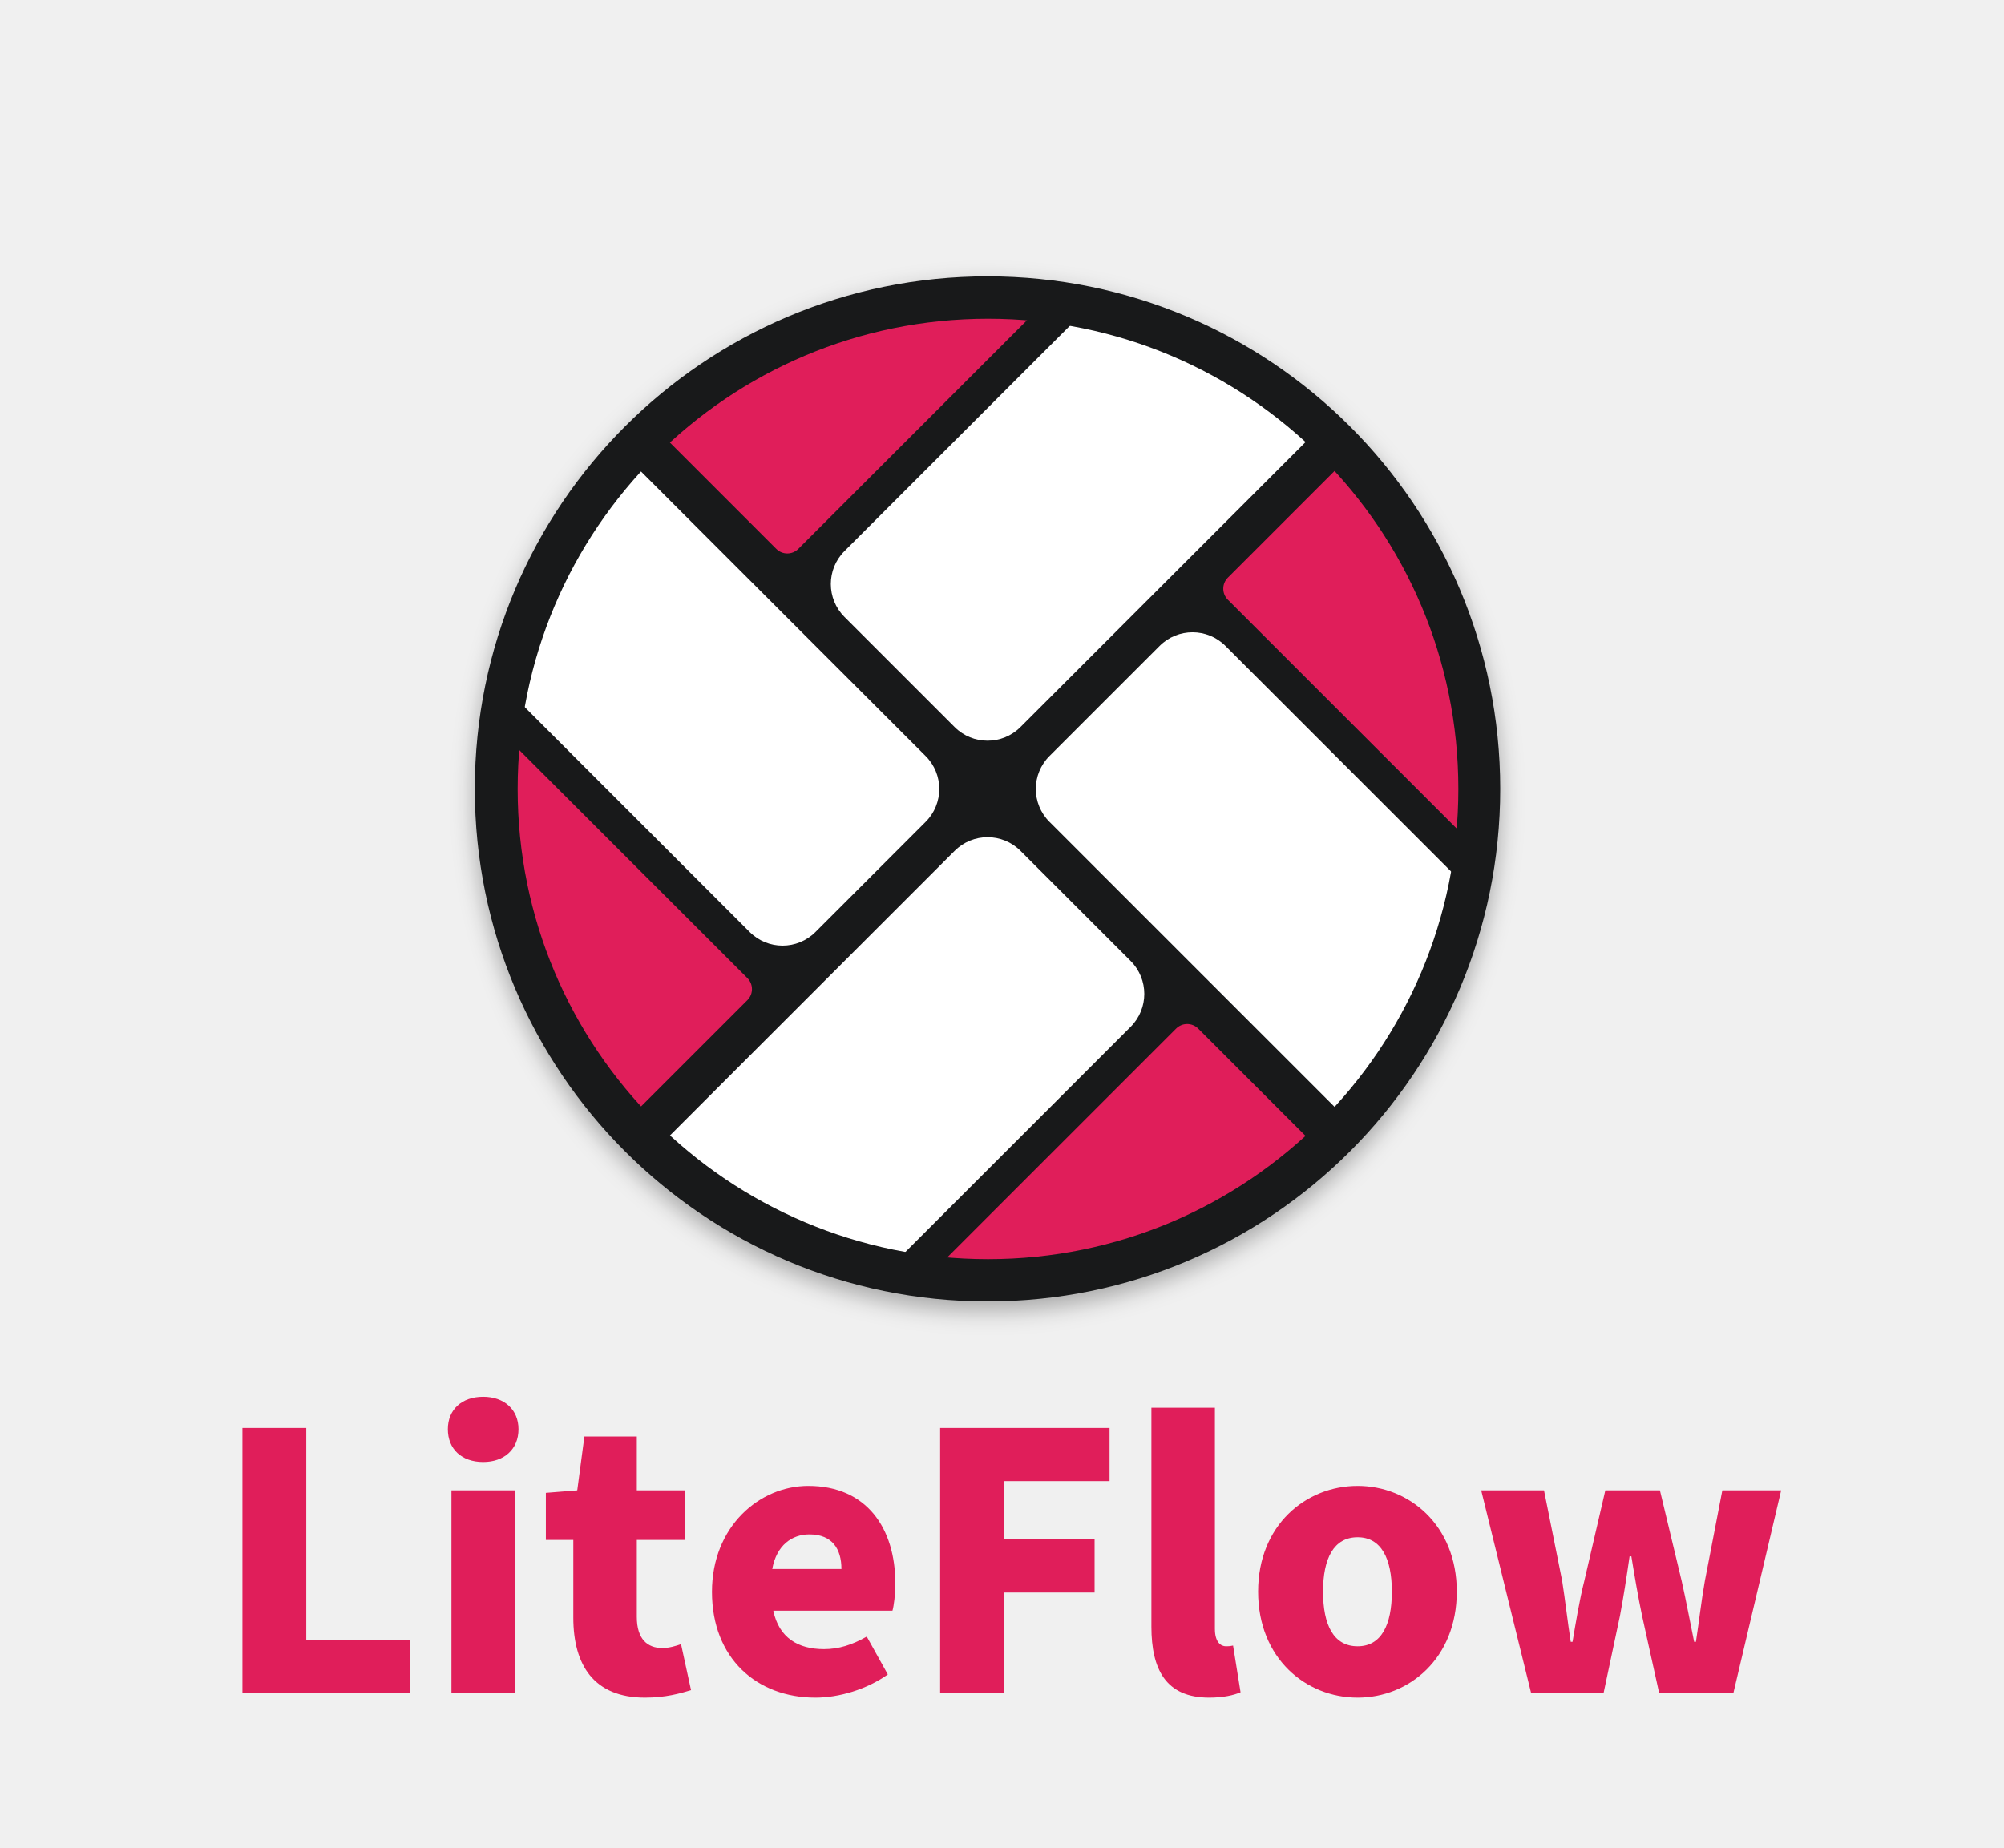
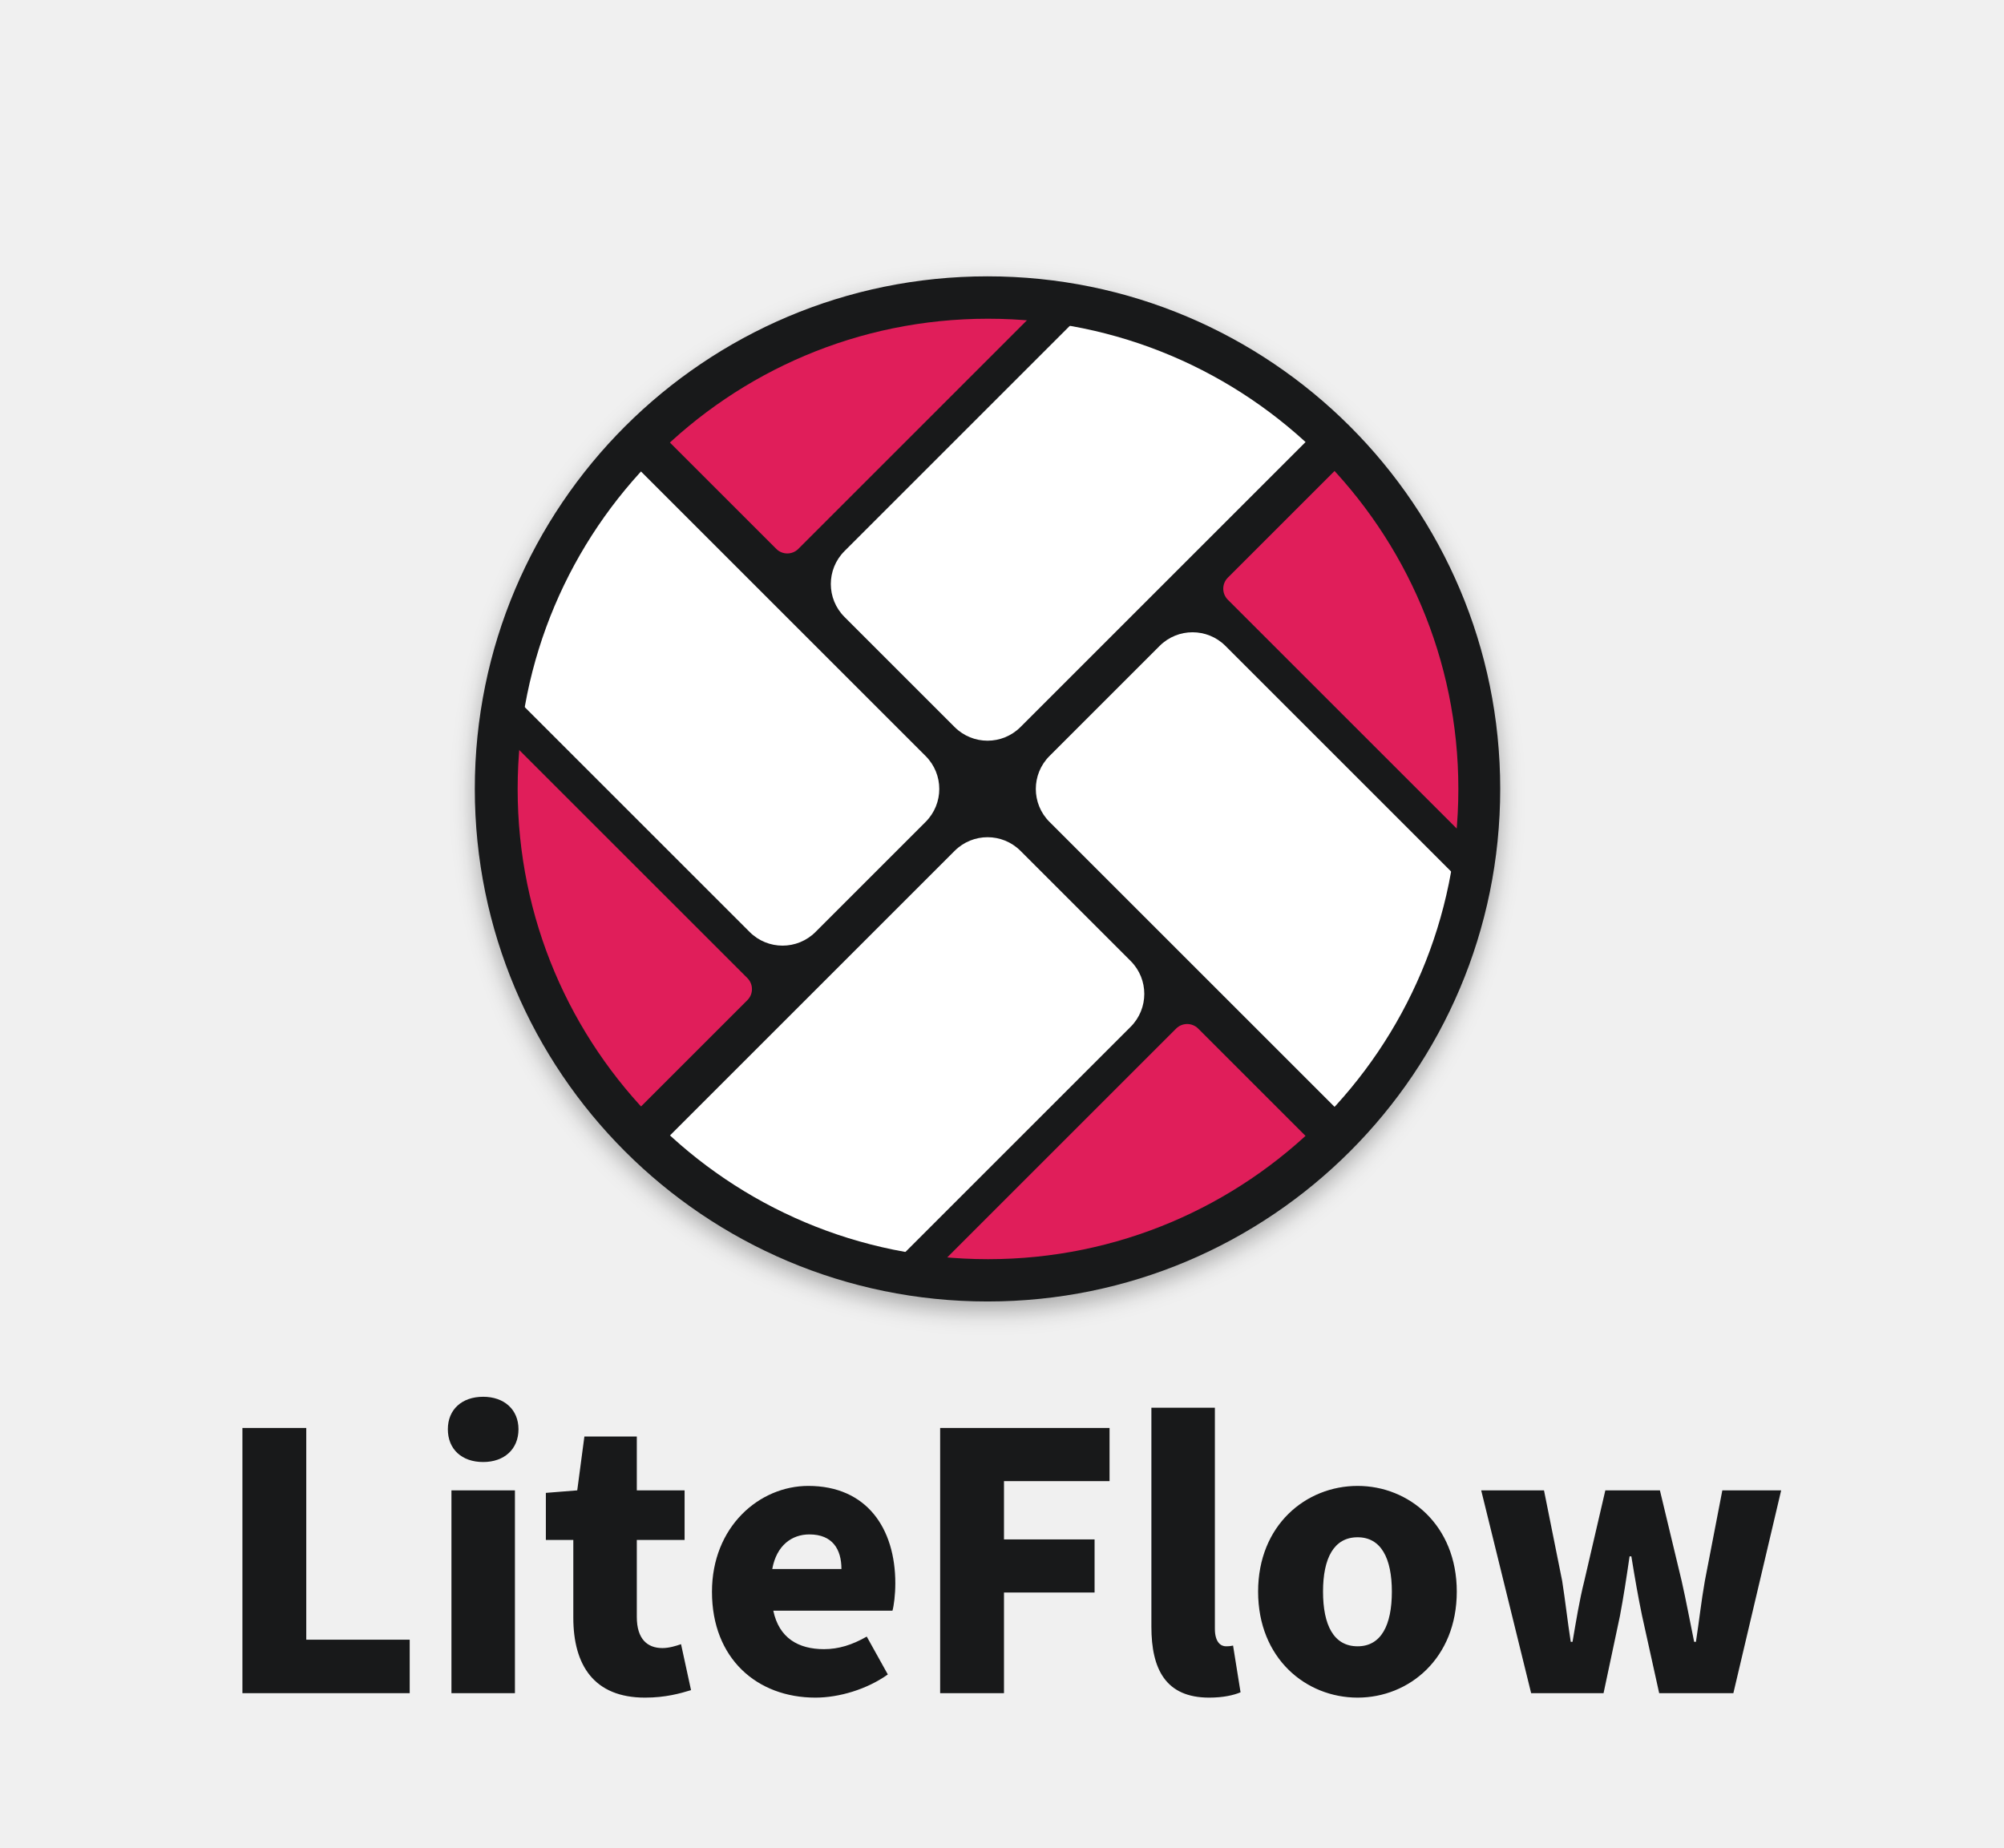
<svg xmlns="http://www.w3.org/2000/svg" fill="none" version="1.1" width="899" height="829" viewBox="0 0 899 829">
  <defs>
    <filter id="master_svg2_5_0" filterUnits="userSpaceOnUse" color-interpolation-filters="sRGB" x="184" y="99" width="528.44" height="518.04">
      <feFlood flood-opacity="0" result="BackgroundImageFix" />
      <feColorMatrix in="SourceAlpha" type="matrix" values="0 0 0 0 0 0 0 0 0 0 0 0 0 0 0 0 0 0 127 0" />
      <feOffset dy="4" dx="0" />
      <feGaussianBlur stdDeviation="5" />
      <feColorMatrix type="matrix" values="0 0 0 0 0 0 0 0 0 0 0 0 0 0 0 0 0 0 0.302 0" />
      <feBlend mode="normal" in2="BackgroundImageFix" result="effect1_dropShadow" />
      <feBlend mode="normal" in="SourceGraphic" in2="effect1_dropShadow" result="shape" />
    </filter>
    <mask id="master_svg3_5_5">
      <rect x="232.22" y="143.02" width="422" height="422" rx="210.981" fill="#FFFFFF" fill-opacity="1" />
    </mask>
  </defs>
  <clipPath id="master_svg0_5_05256">
    <rect x="0" y="0" width="899" height="829" rx="0" />
  </clipPath>
  <clipPath id="master_svg1_5_0">
    <rect x="194" y="105" width="508.44" height="498.04" rx="0" />
  </clipPath>
  <g clip-path="url(#master_svg0_5_05256)" style="mix-blend-mode:passthrough">
    <g>
      <g filter="url(#master_svg2_5_0)">
        <g>
          <g style="mix-blend-mode:passthrough">
            <ellipse cx="443" cy="354" rx="230" ry="230" fill="#18191A" fill-opacity="1" />
          </g>
          <g>
            <g mask="url(#master_svg3_5_5)">
              <g>
                <rect x="185.356" y="267.268" width="111.65" height="234.34" rx="20.87" transform="matrix(0.7071068,-0.7071068,0.7071068,0.7071068,-134.6977,209.3473)" fill="#FFFFFF" fill-opacity="1" />
                <rect x="456.027" y="354.02" width="111.65" height="234.34" rx="20.87" transform="matrix(0.7071068,-0.7071068,0.7071068,0.7071068,-116.7628,426.1497)" fill="#FFFFFF" fill-opacity="1" />
                <rect x="364.067" y="262.063" width="234.34" height="111.65" rx="20.87" transform="matrix(0.7071068,-0.7071068,0.7071068,0.7071068,-78.67402,334.191)" fill="#FFFFFF" fill-opacity="1" />
                <rect x="277.325" y="532.735" width="234.34" height="111.65" rx="20.87" transform="matrix(0.7071068,-0.7071068,0.7071068,0.7071068,-295.4735,352.133)" fill="#FFFFFF" fill-opacity="1" />
                <path d="M348.26,246.32L273.26,171.32C268.91,166.96,346.26,131.19,352.44,131.19L419.44,108.19C425.63,108.19,497.21,107.19,492.83,111.58L358.11,246.32C355.382,249.021,350.988,249.021,348.26,246.32Z" fill="#E01E5A" fill-opacity="1" />
                <path d="M550.78,259.24L637.13,172.9C641.51,168.51,661.44,223,661.44,229.2L702.44,357.2C702.44,363.4,680.55,398.85,676.17,394.47L550.78,269.08C548.086,266.353,548.086,261.967,550.78,259.24Z" fill="#E01E5A" fill-opacity="1" />
                <path d="M537.48,461.52L620.8,544.84C625.18,549.22,607.63,553.2,601.44,553.2L460.44,595.2C454.24,595.2,389.32,599.84,393.7,595.46L527.64,461.52C530.367,458.826,534.753,458.826,537.48,461.52Z" fill="#E01E5A" fill-opacity="1" />
                <path d="M335.31,448.76L265.65,518.42C261.27,522.8,258.44,509.42,258.44,503.2L222.44,353.2C222.44,347.01,217.13,320.74,221.51,325.13L335.31,438.92C338.004,441.647,338.004,446.033,335.31,448.76Z" fill="#E01E5A" fill-opacity="1" />
              </g>
            </g>
          </g>
        </g>
      </g>
      <g style="mix-blend-mode:passthrough">
-         <path d="M108.75,759.76L183.797,759.76L183.797,735.76L137.391,735.76L137.391,640.76L108.75,640.76L108.75,759.76ZM202.516,759.76L231,759.76L231,668.76L202.516,668.76L202.516,759.76ZM216.75,656.041C226.188,656.041,232.594,650.291,232.594,641.322C232.594,632.526,226.188,626.76,216.75,626.76C207.156,626.76,200.906,632.526,200.906,641.322C200.906,650.291,207.156,656.041,216.75,656.041ZM289.359,761.76C298.641,761.76,305.188,759.854,310,758.401L305.516,737.776C303.281,738.572,300.078,739.526,297.188,739.526C290.469,739.526,285.672,735.557,285.672,725.526L285.672,691.01L307.109,691.01L307.109,668.76L285.672,668.76L285.672,644.604L262.156,644.604L258.953,668.76L244.875,669.885L244.875,691.01L257.188,691.01L257.188,725.854C257.188,747.213,266.469,761.76,289.359,761.76ZM365.797,761.76C376.359,761.76,388.828,758.088,398.281,751.369L388.828,734.369C382.281,738.119,376.188,740.01,369.641,740.01C358.109,740.01,349.469,734.994,346.906,722.76L400.359,722.76C401,720.526,401.641,715.572,401.641,710.447C401.641,685.807,388.828,666.76,362.594,666.76C340.672,666.76,319.391,685.01,319.391,714.291C319.391,744.166,339.547,761.76,365.797,761.76ZM346.438,704.041C348.359,693.432,355.234,688.526,363.078,688.526C373.469,688.526,377.469,695.182,377.469,704.041L346.438,704.041ZM421.75,759.76L450.391,759.76L450.391,714.604L491.031,714.604L491.031,690.76L450.391,690.76L450.391,664.604L497.75,664.604L497.75,640.76L421.75,640.76L421.75,759.76ZM542.438,761.76C548.828,761.76,553.469,760.651,556.516,759.369L553.156,738.401C551.547,738.729,550.906,738.729,549.953,738.729C547.719,738.729,545,736.963,545,730.885L545,631.682L516.516,631.682L516.516,729.932C516.516,748.963,522.906,761.76,542.438,761.76ZM609.031,761.76C632.078,761.76,653.516,744.166,653.516,714.182C653.516,684.369,632.078,666.76,609.031,666.76C585.828,666.76,564.391,684.369,564.391,714.182C564.391,744.166,585.828,761.76,609.031,761.76ZM609.031,738.729C598.312,738.729,593.516,729.229,593.516,714.182C593.516,699.307,598.312,689.807,609.031,689.807C619.594,689.807,624.391,699.307,624.391,714.182C624.391,729.229,619.594,738.729,609.031,738.729ZM686.875,759.76L719.359,759.76L726.719,725.057C728.312,716.588,729.594,708.276,731.031,698.369L731.828,698.369C733.438,708.276,734.875,716.588,736.641,725.057L744.312,759.76L777.594,759.76L799.031,668.76L772.641,668.76L764.797,709.401C763.188,718.51,762.234,727.463,760.797,736.729L760,736.729C758.078,727.463,756.469,718.51,754.391,709.401L744.641,668.76L720.156,668.76L710.719,709.401C708.469,718.354,707.031,727.463,705.438,736.729L704.641,736.729C703.188,727.463,702.234,718.51,700.797,709.401L692.641,668.76L664.469,668.76L686.875,759.76Z" fill="#E01E5A" fill-opacity="1" />
+         <path d="M108.75,759.76L183.797,759.76L183.797,735.76L137.391,735.76L137.391,640.76L108.75,640.76L108.75,759.76ZM202.516,759.76L231,759.76L231,668.76L202.516,668.76L202.516,759.76ZM216.75,656.041C226.188,656.041,232.594,650.291,232.594,641.322C232.594,632.526,226.188,626.76,216.75,626.76C207.156,626.76,200.906,632.526,200.906,641.322C200.906,650.291,207.156,656.041,216.75,656.041ZM289.359,761.76C298.641,761.76,305.188,759.854,310,758.401L305.516,737.776C303.281,738.572,300.078,739.526,297.188,739.526C290.469,739.526,285.672,735.557,285.672,725.526L285.672,691.01L307.109,691.01L307.109,668.76L285.672,668.76L285.672,644.604L262.156,644.604L258.953,668.76L244.875,669.885L244.875,691.01L257.188,691.01L257.188,725.854C257.188,747.213,266.469,761.76,289.359,761.76ZM365.797,761.76C376.359,761.76,388.828,758.088,398.281,751.369L388.828,734.369C382.281,738.119,376.188,740.01,369.641,740.01C358.109,740.01,349.469,734.994,346.906,722.76L400.359,722.76C401,720.526,401.641,715.572,401.641,710.447C401.641,685.807,388.828,666.76,362.594,666.76C340.672,666.76,319.391,685.01,319.391,714.291C319.391,744.166,339.547,761.76,365.797,761.76ZM346.438,704.041C348.359,693.432,355.234,688.526,363.078,688.526C373.469,688.526,377.469,695.182,377.469,704.041L346.438,704.041ZM421.75,759.76L450.391,759.76L450.391,714.604L491.031,714.604L491.031,690.76L450.391,690.76L450.391,664.604L497.75,664.604L497.75,640.76L421.75,640.76L421.75,759.76ZM542.438,761.76C548.828,761.76,553.469,760.651,556.516,759.369L553.156,738.401C551.547,738.729,550.906,738.729,549.953,738.729C547.719,738.729,545,736.963,545,730.885L545,631.682L516.516,631.682L516.516,729.932C516.516,748.963,522.906,761.76,542.438,761.76ZM609.031,761.76C632.078,761.76,653.516,744.166,653.516,714.182C653.516,684.369,632.078,666.76,609.031,666.76C585.828,666.76,564.391,684.369,564.391,714.182C564.391,744.166,585.828,761.76,609.031,761.76ZM609.031,738.729C598.312,738.729,593.516,729.229,593.516,714.182C593.516,699.307,598.312,689.807,609.031,689.807C619.594,689.807,624.391,699.307,624.391,714.182C624.391,729.229,619.594,738.729,609.031,738.729ZM686.875,759.76L719.359,759.76L726.719,725.057C728.312,716.588,729.594,708.276,731.031,698.369L731.828,698.369C733.438,708.276,734.875,716.588,736.641,725.057L744.312,759.76L777.594,759.76L799.031,668.76L772.641,668.76L764.797,709.401C763.188,718.51,762.234,727.463,760.797,736.729L760,736.729C758.078,727.463,756.469,718.51,754.391,709.401L744.641,668.76L720.156,668.76L710.719,709.401C708.469,718.354,707.031,727.463,705.438,736.729L704.641,736.729C703.188,727.463,702.234,718.51,700.797,709.401L692.641,668.76L664.469,668.76L686.875,759.76Z" fill="#18191A" fill-opacity="1" />
      </g>
    </g>
  </g>
</svg>
